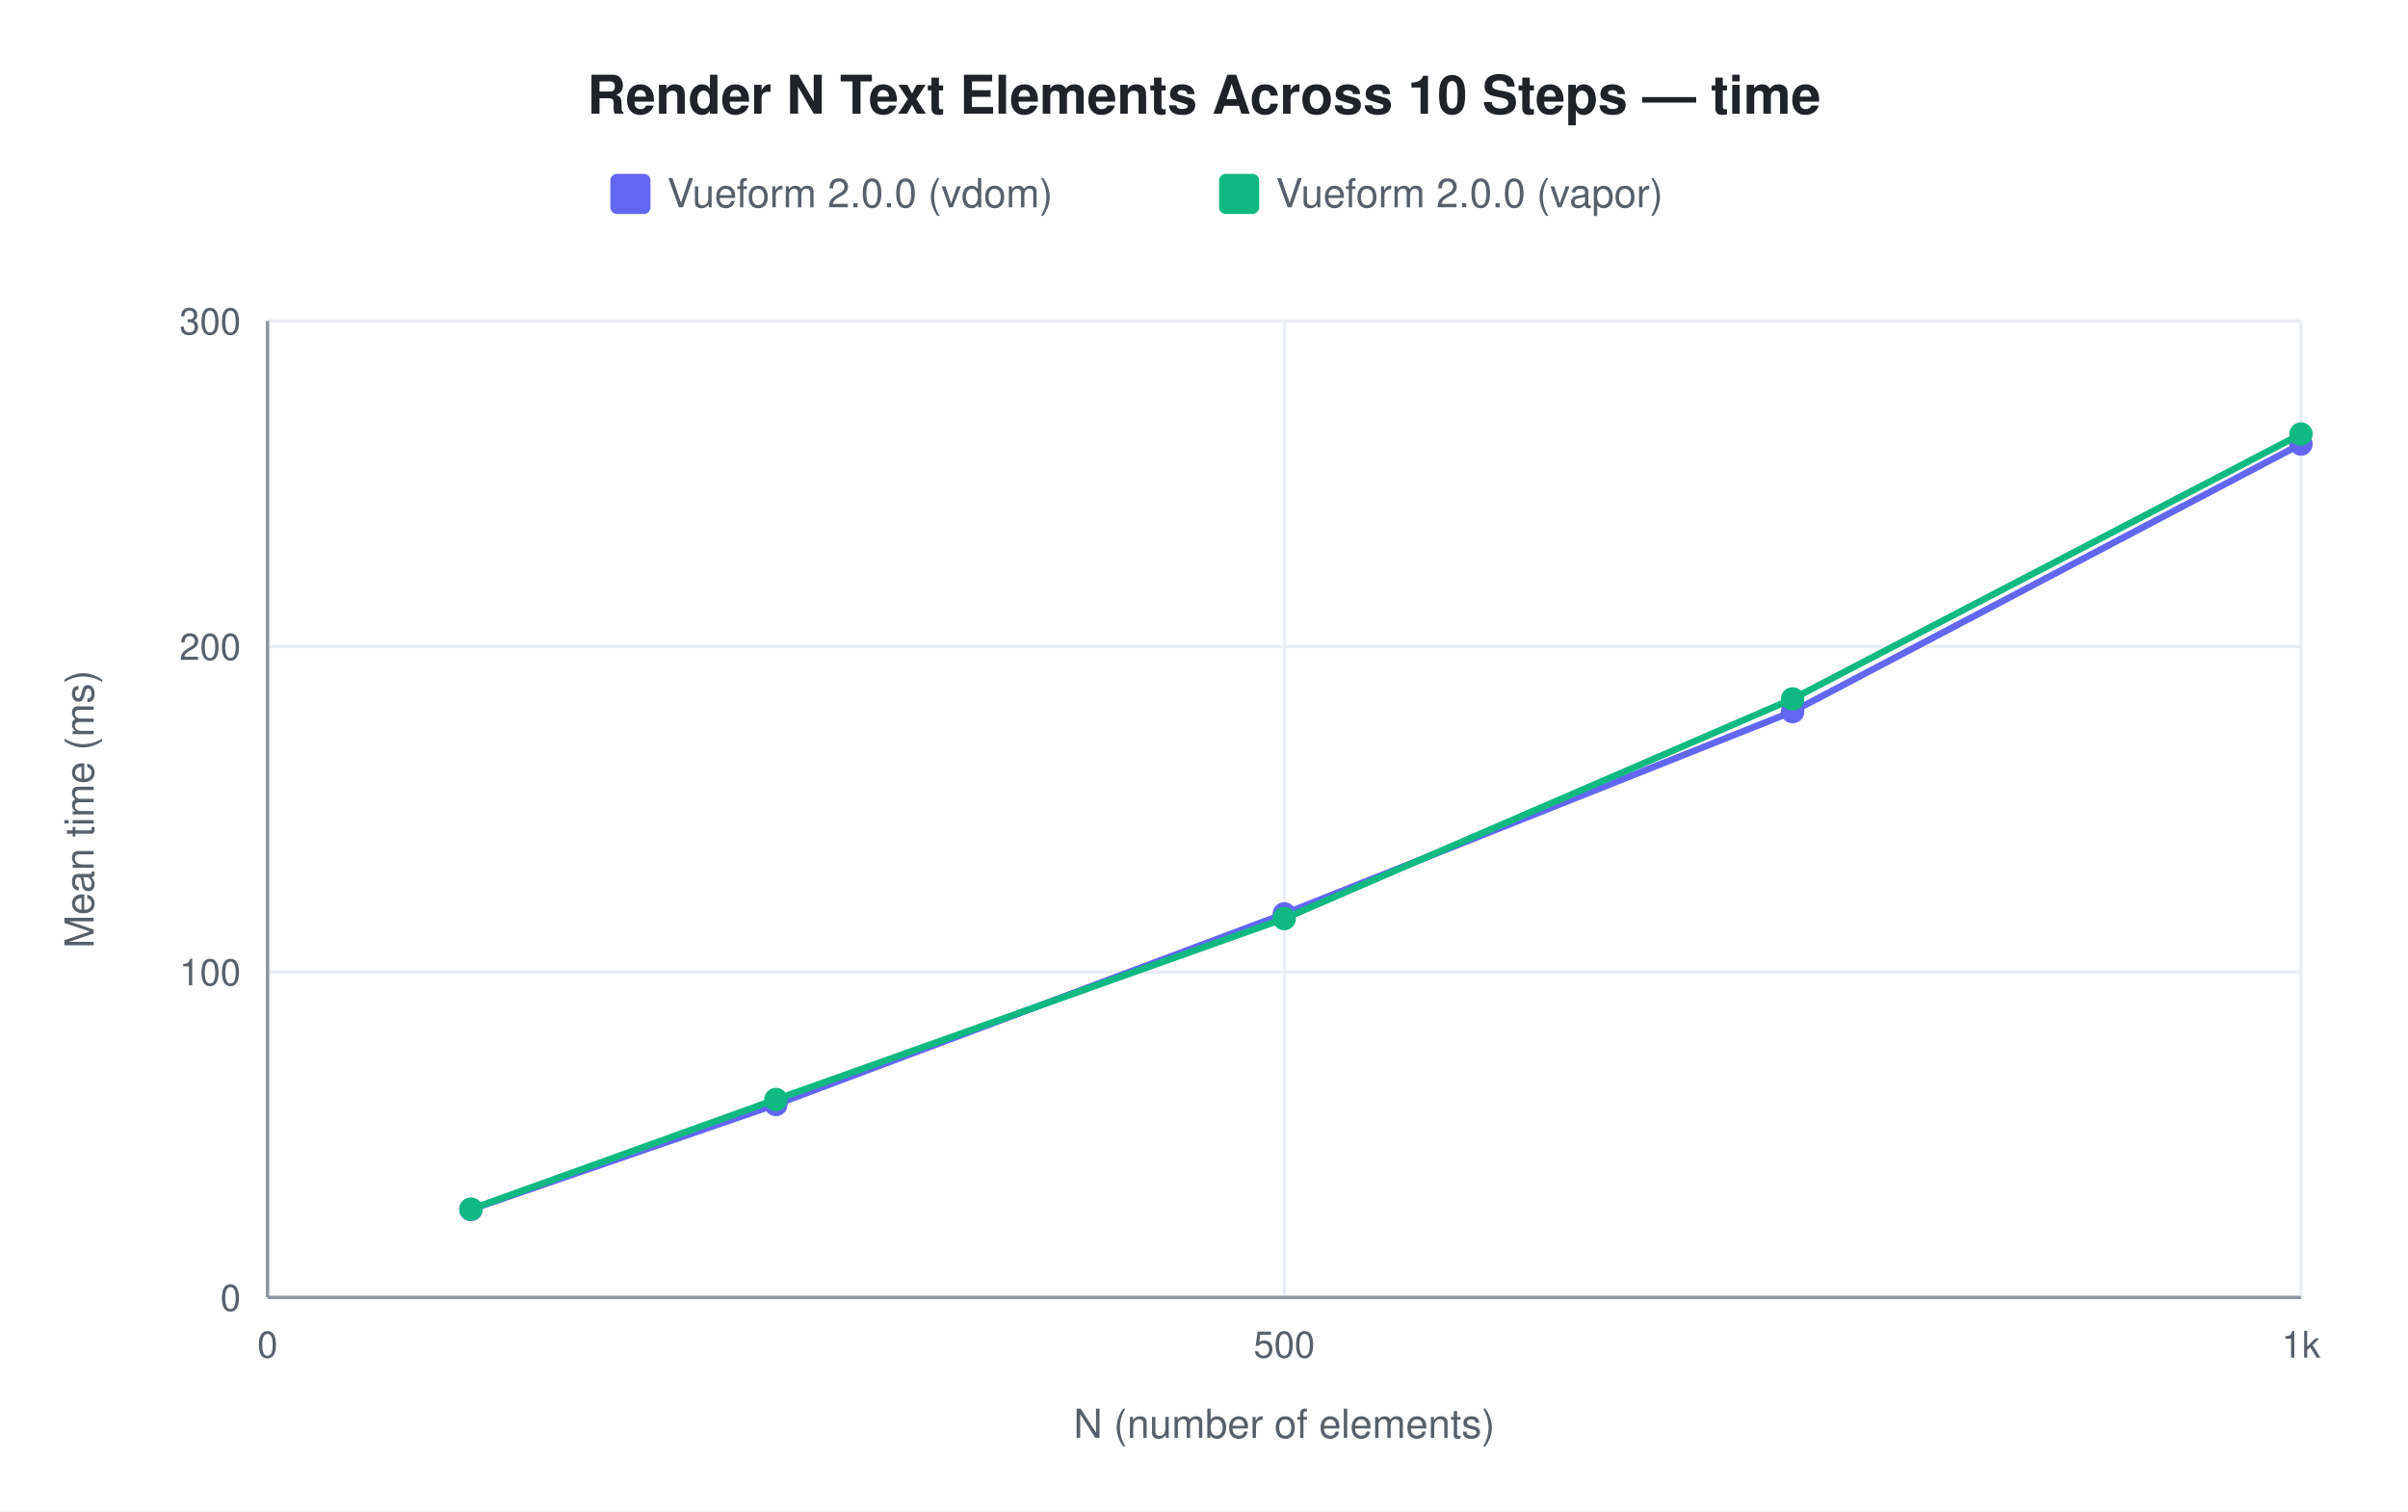
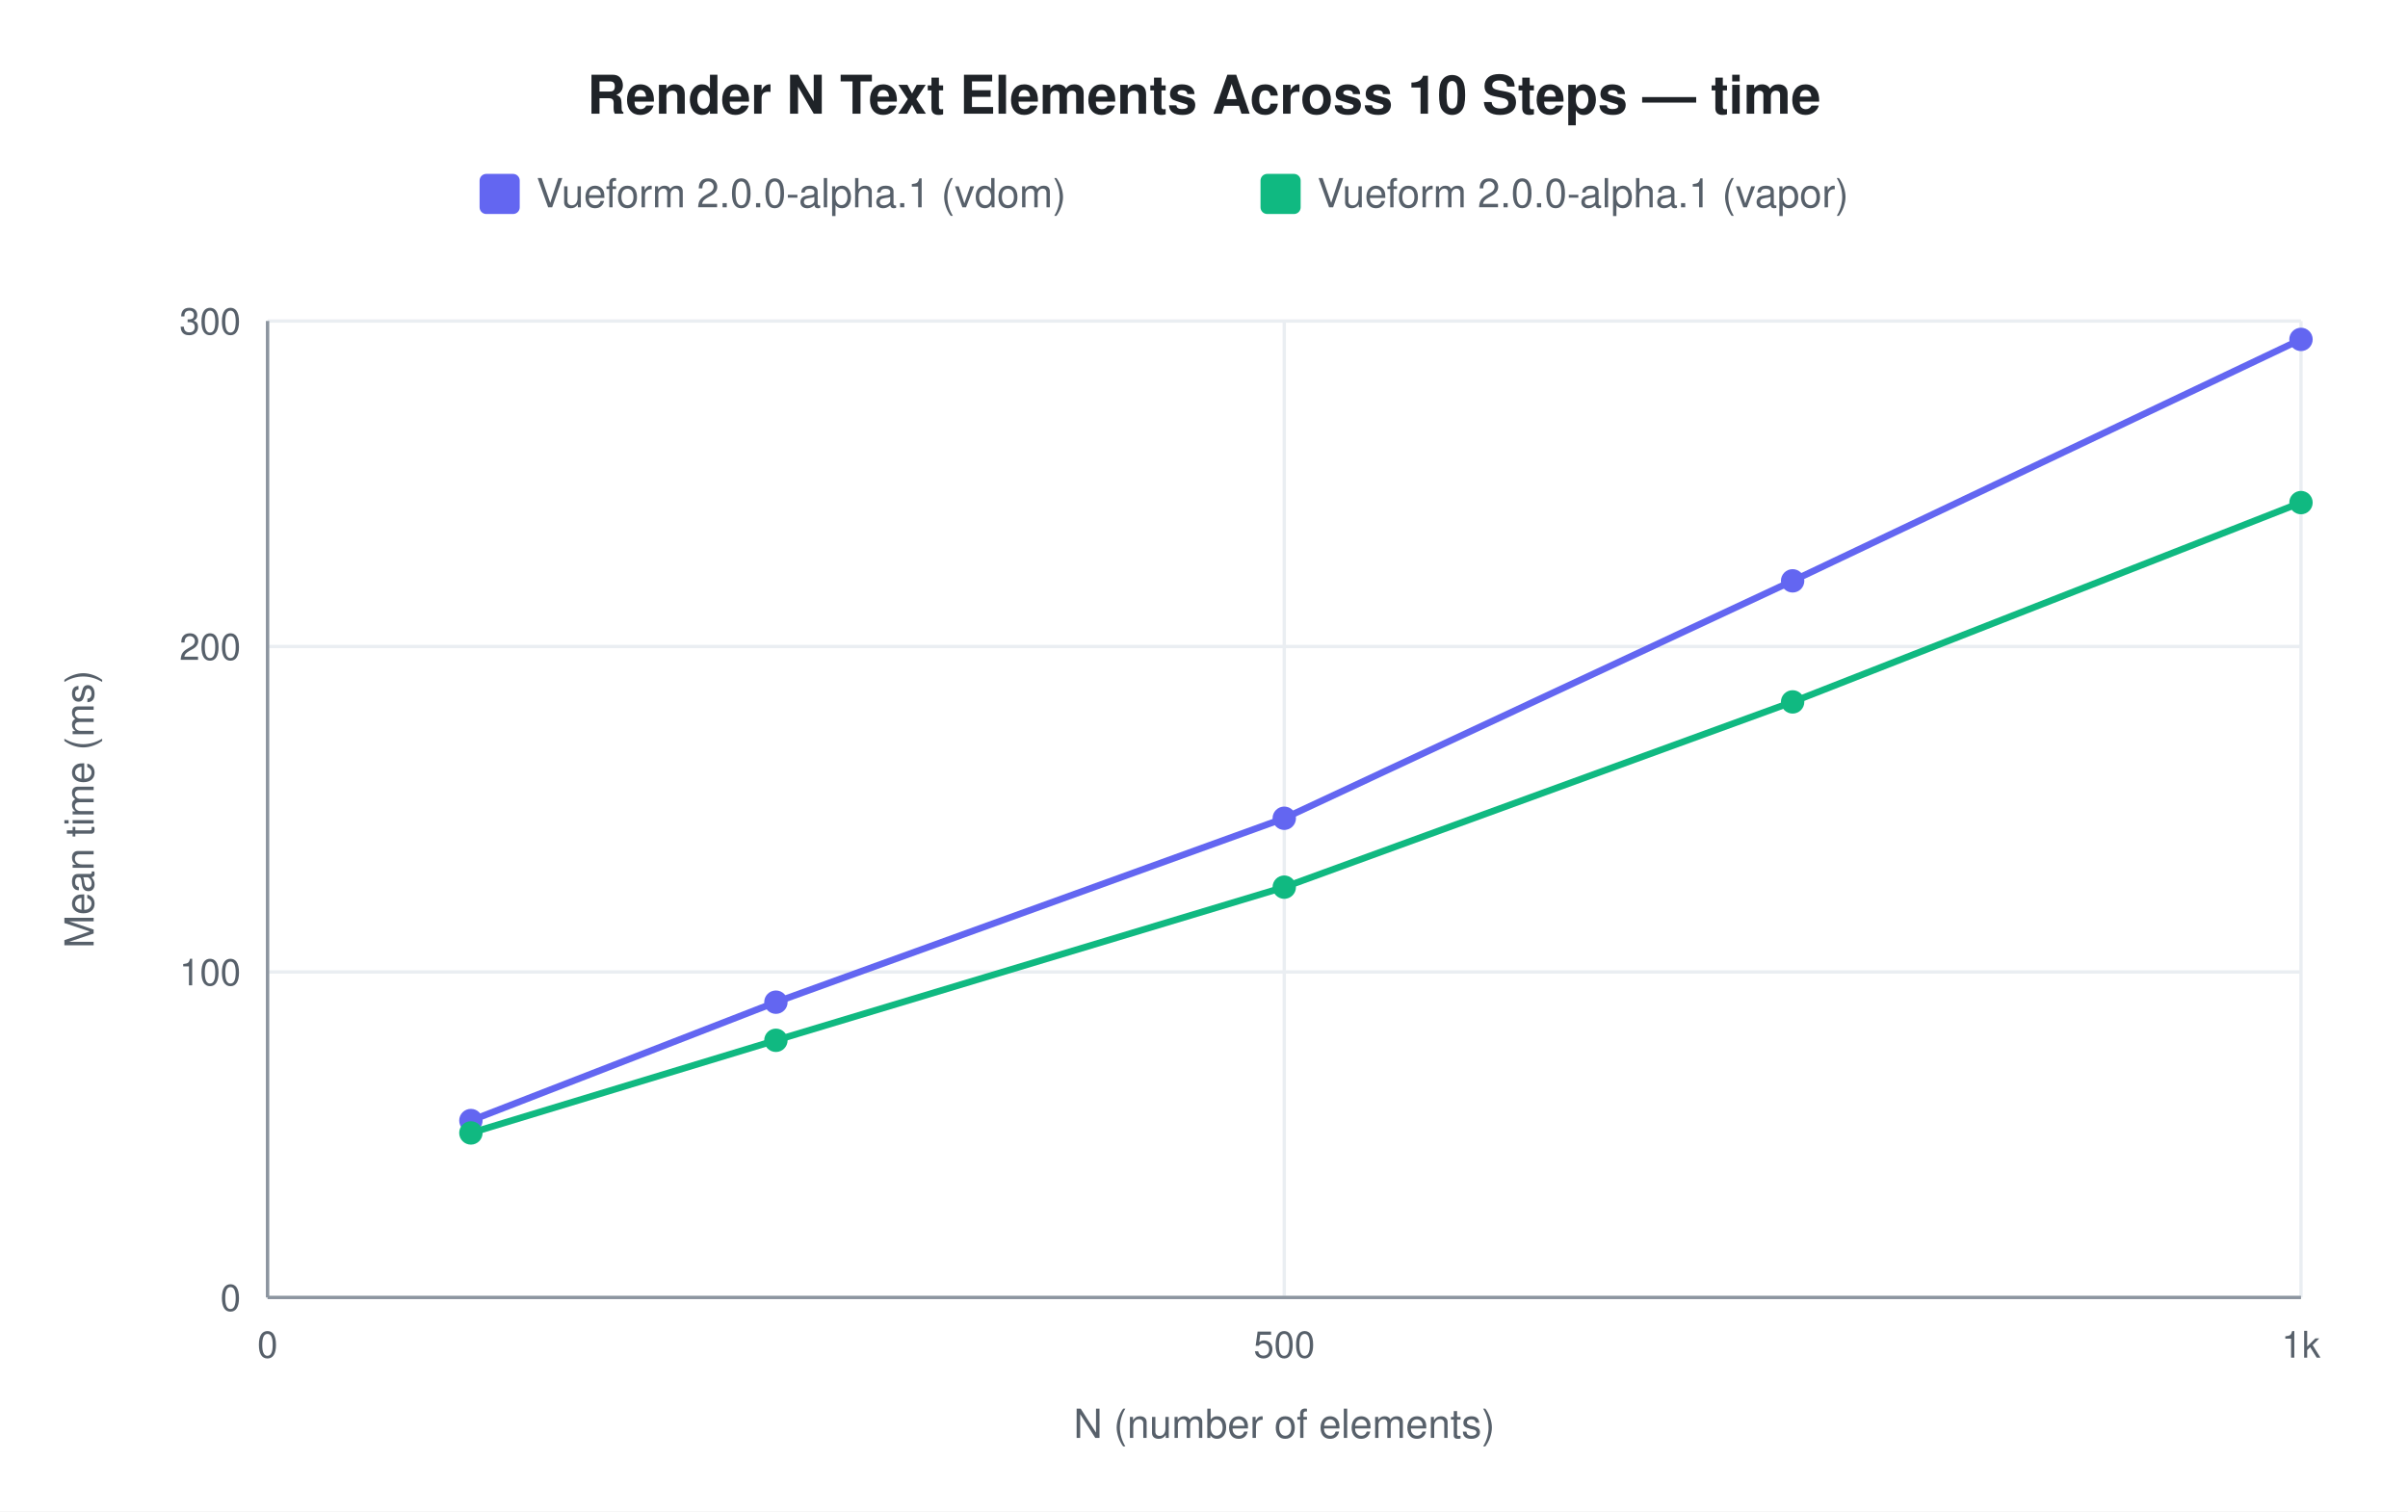
<svg xmlns="http://www.w3.org/2000/svg" width="720" height="452" viewBox="0 0 720 452" font-family="-apple-system, 'Segoe UI', Helvetica, Arial, sans-serif">
  <rect width="720" height="452" fill="#ffffff" />
  <text x="360" y="34" font-size="16" font-weight="600" fill="#1f2328" text-anchor="middle">Render N Text Elements Across 10 Steps — time</text>
-   <rect x="182.5" y="52" width="12" height="12" rx="2" fill="#6366f1" />
-   <text x="199.5" y="62" font-size="12" fill="#57606a">Vueform 2.0.0 (vdom)</text>
-   <rect x="364.5" y="52" width="12" height="12" rx="2" fill="#10b981" />
-   <text x="381.5" y="62" font-size="12" fill="#57606a">Vueform 2.0.0 (vapor)</text>
+   <rect x="143.4" y="52" width="12" height="12" rx="2" fill="#6366f1" />
+   <text x="160.4" y="62" font-size="12" fill="#57606a">Vueform 2.0.0-alpha.1 (vdom)</text>
+   <rect x="376.9" y="52" width="12" height="12" rx="2" fill="#10b981" />
+   <text x="393.9" y="62" font-size="12" fill="#57606a">Vueform 2.0.0-alpha.1 (vapor)</text>
  <line x1="80" y1="388" x2="688" y2="388" stroke="#eaeef2" stroke-width="1" />
  <text x="72" y="392" font-size="11" fill="#57606a" text-anchor="end">0</text>
  <line x1="80" y1="290.667" x2="688" y2="290.667" stroke="#eaeef2" stroke-width="1" />
  <text x="72" y="294.667" font-size="11" fill="#57606a" text-anchor="end">100</text>
  <line x1="80" y1="193.333" x2="688" y2="193.333" stroke="#eaeef2" stroke-width="1" />
  <text x="72" y="197.333" font-size="11" fill="#57606a" text-anchor="end">200</text>
  <line x1="80" y1="96" x2="688" y2="96" stroke="#eaeef2" stroke-width="1" />
  <text x="72" y="100" font-size="11" fill="#57606a" text-anchor="end">300</text>
  <line x1="80" y1="96" x2="80" y2="388" stroke="#eaeef2" stroke-width="1" />
  <text x="80" y="406" font-size="11" fill="#57606a" text-anchor="middle">0</text>
  <line x1="384" y1="96" x2="384" y2="388" stroke="#eaeef2" stroke-width="1" />
  <text x="384" y="406" font-size="11" fill="#57606a" text-anchor="middle">500</text>
  <line x1="688" y1="96" x2="688" y2="388" stroke="#eaeef2" stroke-width="1" />
  <text x="688" y="406" font-size="11" fill="#57606a" text-anchor="middle">1k</text>
  <line x1="80" y1="388" x2="688" y2="388" stroke="#8c959f" stroke-width="1" />
  <line x1="80" y1="96" x2="80" y2="388" stroke="#8c959f" stroke-width="1" />
  <text x="384" y="430" font-size="12" fill="#57606a" text-anchor="middle">N (number of elements)</text>
  <text x="28" y="242" font-size="12" fill="#57606a" text-anchor="middle" transform="rotate(-90 28 242)">Mean time (ms)</text>
-   <polyline points="140.8,361.7 232.0,330.3 384.0,273.3 536.0,212.8 688.0,132.8" fill="none" stroke="#6366f1" stroke-width="2" />
-   <circle cx="140.8" cy="361.7" r="3.5" fill="#6366f1" />
-   <circle cx="232.0" cy="330.3" r="3.5" fill="#6366f1" />
-   <circle cx="384.0" cy="273.3" r="3.5" fill="#6366f1" />
-   <circle cx="536.0" cy="212.8" r="3.5" fill="#6366f1" />
-   <circle cx="688.0" cy="132.8" r="3.5" fill="#6366f1" />
-   <polyline points="140.8,361.6 232.0,328.8 384.0,274.7 536.0,209.0 688.0,129.8" fill="none" stroke="#10b981" stroke-width="2" />
-   <circle cx="140.8" cy="361.6" r="3.5" fill="#10b981" />
-   <circle cx="232.0" cy="328.8" r="3.5" fill="#10b981" />
-   <circle cx="384.0" cy="274.7" r="3.5" fill="#10b981" />
-   <circle cx="536.0" cy="209.0" r="3.5" fill="#10b981" />
-   <circle cx="688.0" cy="129.8" r="3.5" fill="#10b981" />
+   <polyline points="140.8,335.1 232.0,299.7 384.0,244.7 536.0,173.7 688.0,101.5" fill="none" stroke="#6366f1" stroke-width="2" />
+   <circle cx="140.8" cy="335.1" r="3.5" fill="#6366f1" />
+   <circle cx="232.0" cy="299.7" r="3.5" fill="#6366f1" />
+   <circle cx="384.0" cy="244.7" r="3.5" fill="#6366f1" />
+   <circle cx="536.0" cy="173.7" r="3.5" fill="#6366f1" />
+   <circle cx="688.0" cy="101.5" r="3.5" fill="#6366f1" />
+   <polyline points="140.8,338.8 232.0,311.1 384.0,265.3 536.0,209.9 688.0,150.3" fill="none" stroke="#10b981" stroke-width="2" />
+   <circle cx="140.8" cy="338.8" r="3.5" fill="#10b981" />
+   <circle cx="232.0" cy="311.1" r="3.5" fill="#10b981" />
+   <circle cx="384.0" cy="265.3" r="3.5" fill="#10b981" />
+   <circle cx="536.0" cy="209.9" r="3.5" fill="#10b981" />
+   <circle cx="688.0" cy="150.3" r="3.5" fill="#10b981" />
</svg>
